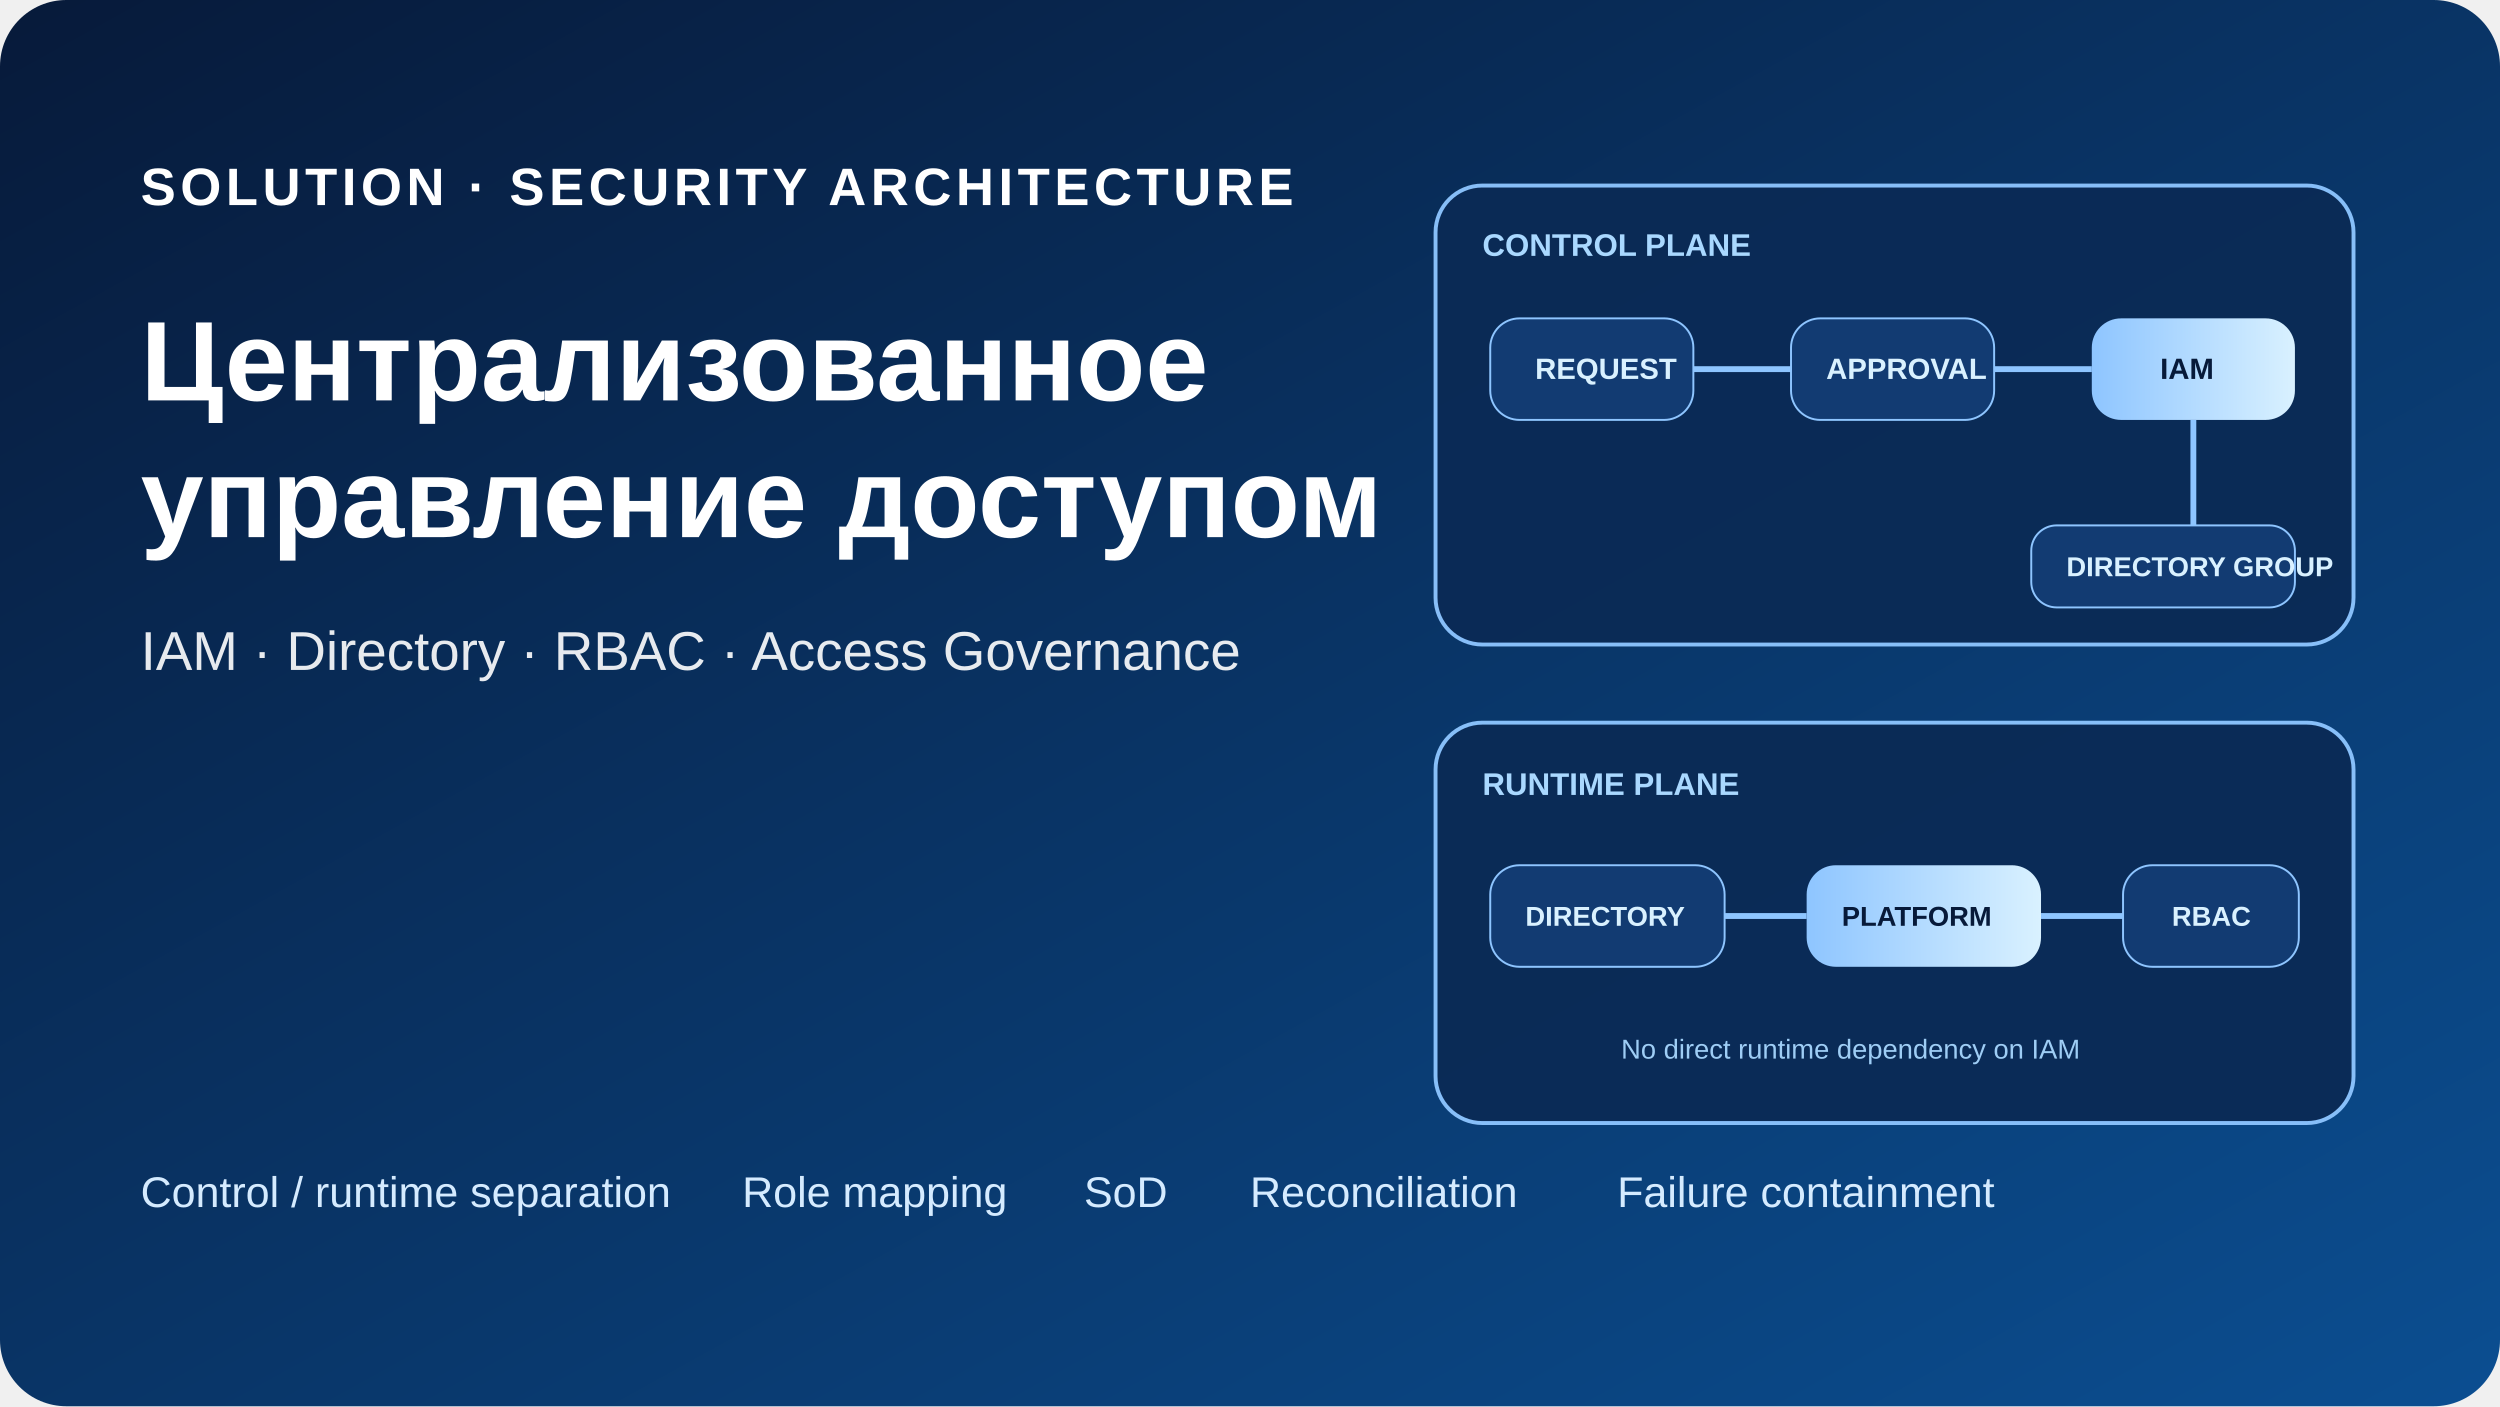
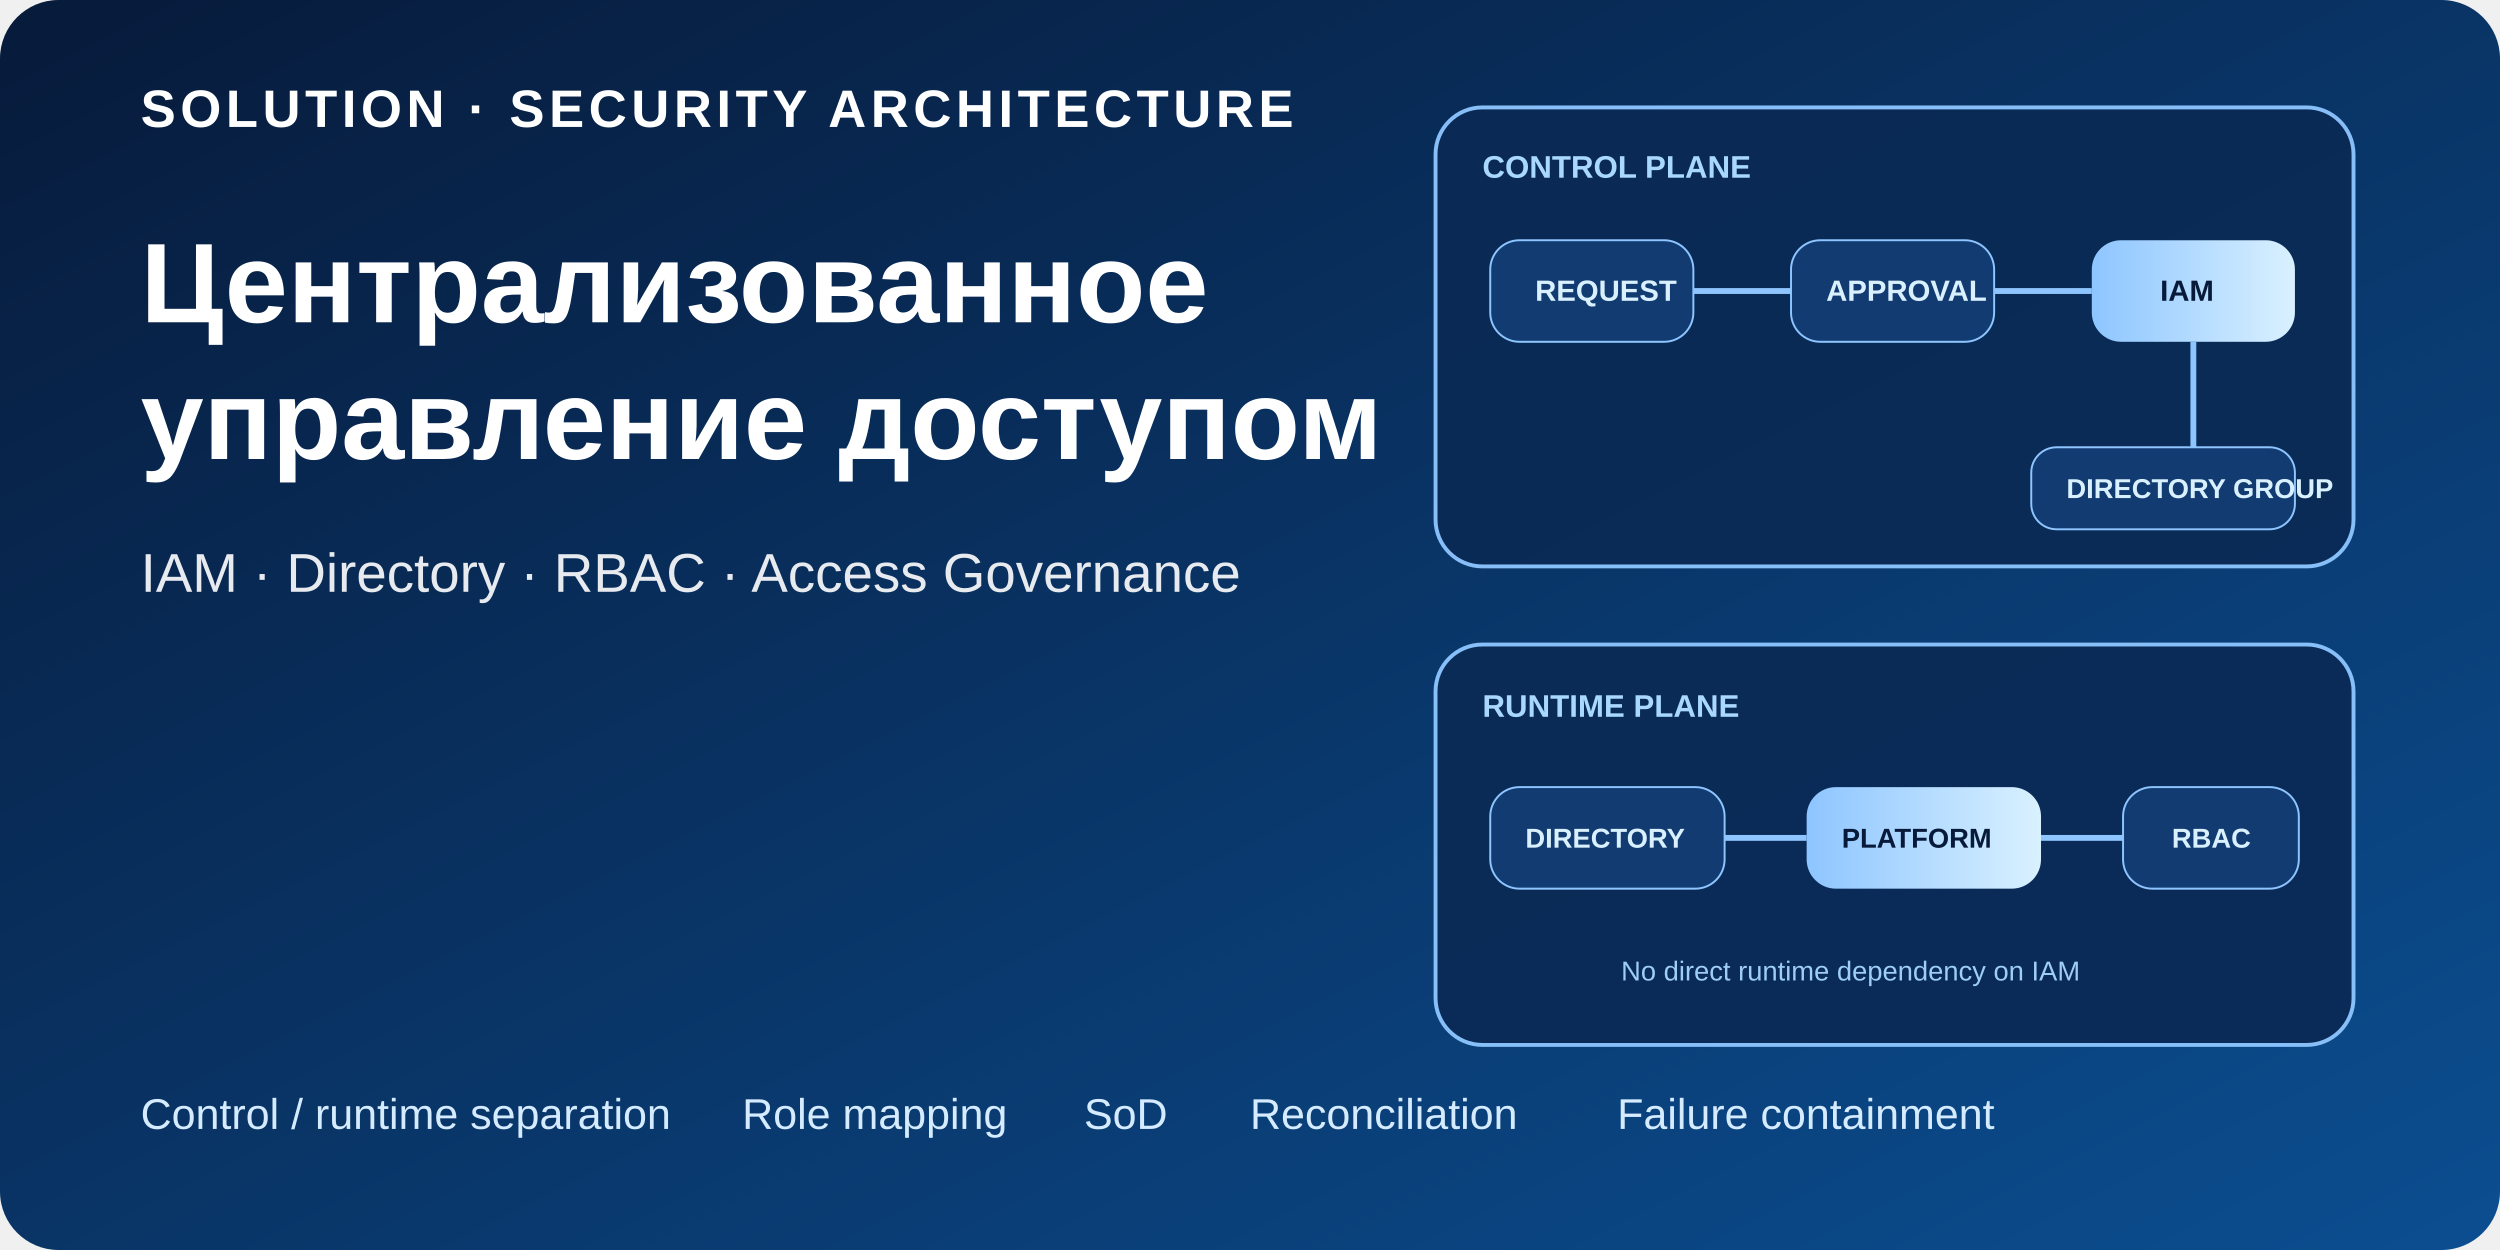
- <svg xmlns="http://www.w3.org/2000/svg" width="1280" height="720" viewBox="0 0 1280 720" role="img" aria-labelledby="title desc">
+ <svg xmlns="http://www.w3.org/2000/svg" width="1280" height="640" viewBox="0 0 1280 640" role="img" aria-labelledby="title desc">
  <defs>
    <linearGradient id="bg" x1="0" y1="0" x2="1" y2="1">
      <stop offset="0" stop-color="#071a3a" />
      <stop offset="1" stop-color="#0b4e91" />
    </linearGradient>
    <linearGradient id="accent" x1="0" y1="0" x2="1" y2="0">
      <stop offset="0" stop-color="#8ec5ff" />
      <stop offset="1" stop-color="#d9f1ff" />
    </linearGradient>
  </defs>
-   <rect width="1280" height="720" rx="34" fill="url(#bg)" />
-   <g font-family="Arial,Helvetica,sans-serif" fill="#fff">
-     <text x="72" y="105" font-size="27" font-weight="700" letter-spacing="2.3">SOLUTION · SECURITY ARCHITECTURE</text>
-     <text x="72" y="205" font-size="58" font-weight="700">Централизованное</text>
-     <text x="72" y="275" font-size="58" font-weight="700">управление доступом</text>
-     <text x="72" y="343" font-size="28" opacity=".9">IAM · Directory · RBAC · Access Governance</text>
-   </g>
-   <g transform="translate(735 95)" font-family="Arial,Helvetica,sans-serif">
-     <rect x="0" y="0" width="470" height="235" rx="24" fill="#0a2a55" stroke="#8ec5ff" stroke-width="2" opacity=".95" />
-     <text x="24" y="36" fill="#a9d8ff" font-size="16" font-weight="700">CONTROL PLANE</text>
-     <rect x="28" y="68" width="104" height="52" rx="15" fill="#123b72" stroke="#8ec5ff" />
-     <rect x="182" y="68" width="104" height="52" rx="15" fill="#123b72" stroke="#8ec5ff" />
-     <rect x="336" y="68" width="104" height="52" rx="15" fill="url(#accent)" />
-     <text x="51" y="99" fill="#d9f1ff" font-size="15" font-weight="700">REQUEST</text>
-     <text x="200" y="99" fill="#d9f1ff" font-size="15" font-weight="700">APPROVAL</text>
-     <text x="371" y="99" fill="#071a3a" font-size="15" font-weight="700">IAM</text>
-     <path d="M132 94h50M286 94h50" stroke="#8ec5ff" stroke-width="3" />
-     <path d="M388 120v55" stroke="#8ec5ff" stroke-width="3" />
-     <rect x="305" y="174" width="135" height="42" rx="13" fill="#123b72" stroke="#8ec5ff" />
-     <text x="323" y="200" fill="#d9f1ff" font-size="14" font-weight="700">DIRECTORY GROUP</text>
-     <rect x="0" y="275" width="470" height="205" rx="24" fill="#0a2a55" stroke="#8ec5ff" stroke-width="2" opacity=".95" />
-     <text x="24" y="312" fill="#a9d8ff" font-size="16" font-weight="700">RUNTIME PLANE</text>
-     <rect x="28" y="348" width="120" height="52" rx="15" fill="#123b72" stroke="#8ec5ff" />
-     <rect x="190" y="348" width="120" height="52" rx="15" fill="url(#accent)" />
-     <rect x="352" y="348" width="90" height="52" rx="15" fill="#123b72" stroke="#8ec5ff" />
-     <text x="46" y="379" fill="#d9f1ff" font-size="14" font-weight="700">DIRECTORY</text>
-     <text x="208" y="379" fill="#071a3a" font-size="14" font-weight="700">PLATFORM</text>
-     <text x="377" y="379" fill="#d9f1ff" font-size="14" font-weight="700">RBAC</text>
-     <path d="M148 374h42M310 374h42" stroke="#8ec5ff" stroke-width="3" />
-     <text x="95" y="447" fill="#9ecdf5" font-size="14">No direct runtime dependency on IAM</text>
-   </g>
-   <g font-family="Arial,Helvetica,sans-serif" font-size="22" fill="#d5ebff">
-     <text x="72" y="618">Control / runtime separation</text>
-     <text x="380" y="618">Role mapping</text>
-     <text x="555" y="618">SoD</text>
-     <text x="640" y="618">Reconciliation</text>
-     <text x="828" y="618">Failure containment</text>
+   <rect width="1280" height="640" rx="30" fill="url(#bg)" />
+   <g transform="translate(0 -40)">
+     <g font-family="Arial,Helvetica,sans-serif" fill="#fff">
+       <text x="72" y="105" font-size="27" font-weight="700" letter-spacing="2.3">SOLUTION · SECURITY ARCHITECTURE</text>
+       <text x="72" y="205" font-size="58" font-weight="700">Централизованное</text>
+       <text x="72" y="275" font-size="58" font-weight="700">управление доступом</text>
+       <text x="72" y="343" font-size="28" opacity=".9">IAM · Directory · RBAC · Access Governance</text>
+     </g>
+     <g transform="translate(735 95)" font-family="Arial,Helvetica,sans-serif">
+       <rect x="0" y="0" width="470" height="235" rx="24" fill="#0a2a55" stroke="#8ec5ff" stroke-width="2" opacity=".95" />
+       <text x="24" y="36" fill="#a9d8ff" font-size="16" font-weight="700">CONTROL PLANE</text>
+       <rect x="28" y="68" width="104" height="52" rx="15" fill="#123b72" stroke="#8ec5ff" />
+       <rect x="182" y="68" width="104" height="52" rx="15" fill="#123b72" stroke="#8ec5ff" />
+       <rect x="336" y="68" width="104" height="52" rx="15" fill="url(#accent)" />
+       <text x="51" y="99" fill="#d9f1ff" font-size="15" font-weight="700">REQUEST</text>
+       <text x="200" y="99" fill="#d9f1ff" font-size="15" font-weight="700">APPROVAL</text>
+       <text x="371" y="99" fill="#071a3a" font-size="15" font-weight="700">IAM</text>
+       <path d="M132 94h50M286 94h50" stroke="#8ec5ff" stroke-width="3" />
+       <path d="M388 120v55" stroke="#8ec5ff" stroke-width="3" />
+       <rect x="305" y="174" width="135" height="42" rx="13" fill="#123b72" stroke="#8ec5ff" />
+       <text x="323" y="200" fill="#d9f1ff" font-size="14" font-weight="700">DIRECTORY GROUP</text>
+       <rect x="0" y="275" width="470" height="205" rx="24" fill="#0a2a55" stroke="#8ec5ff" stroke-width="2" opacity=".95" />
+       <text x="24" y="312" fill="#a9d8ff" font-size="16" font-weight="700">RUNTIME PLANE</text>
+       <rect x="28" y="348" width="120" height="52" rx="15" fill="#123b72" stroke="#8ec5ff" />
+       <rect x="190" y="348" width="120" height="52" rx="15" fill="url(#accent)" />
+       <rect x="352" y="348" width="90" height="52" rx="15" fill="#123b72" stroke="#8ec5ff" />
+       <text x="46" y="379" fill="#d9f1ff" font-size="14" font-weight="700">DIRECTORY</text>
+       <text x="208" y="379" fill="#071a3a" font-size="14" font-weight="700">PLATFORM</text>
+       <text x="377" y="379" fill="#d9f1ff" font-size="14" font-weight="700">RBAC</text>
+       <path d="M148 374h42M310 374h42" stroke="#8ec5ff" stroke-width="3" />
+       <text x="95" y="447" fill="#9ecdf5" font-size="14">No direct runtime dependency on IAM</text>
+     </g>
+     <g font-family="Arial,Helvetica,sans-serif" font-size="22" fill="#d5ebff">
+       <text x="72" y="618">Control / runtime separation</text>
+       <text x="380" y="618">Role mapping</text>
+       <text x="555" y="618">SoD</text>
+       <text x="640" y="618">Reconciliation</text>
+       <text x="828" y="618">Failure containment</text>
+     </g>
  </g>
</svg>
